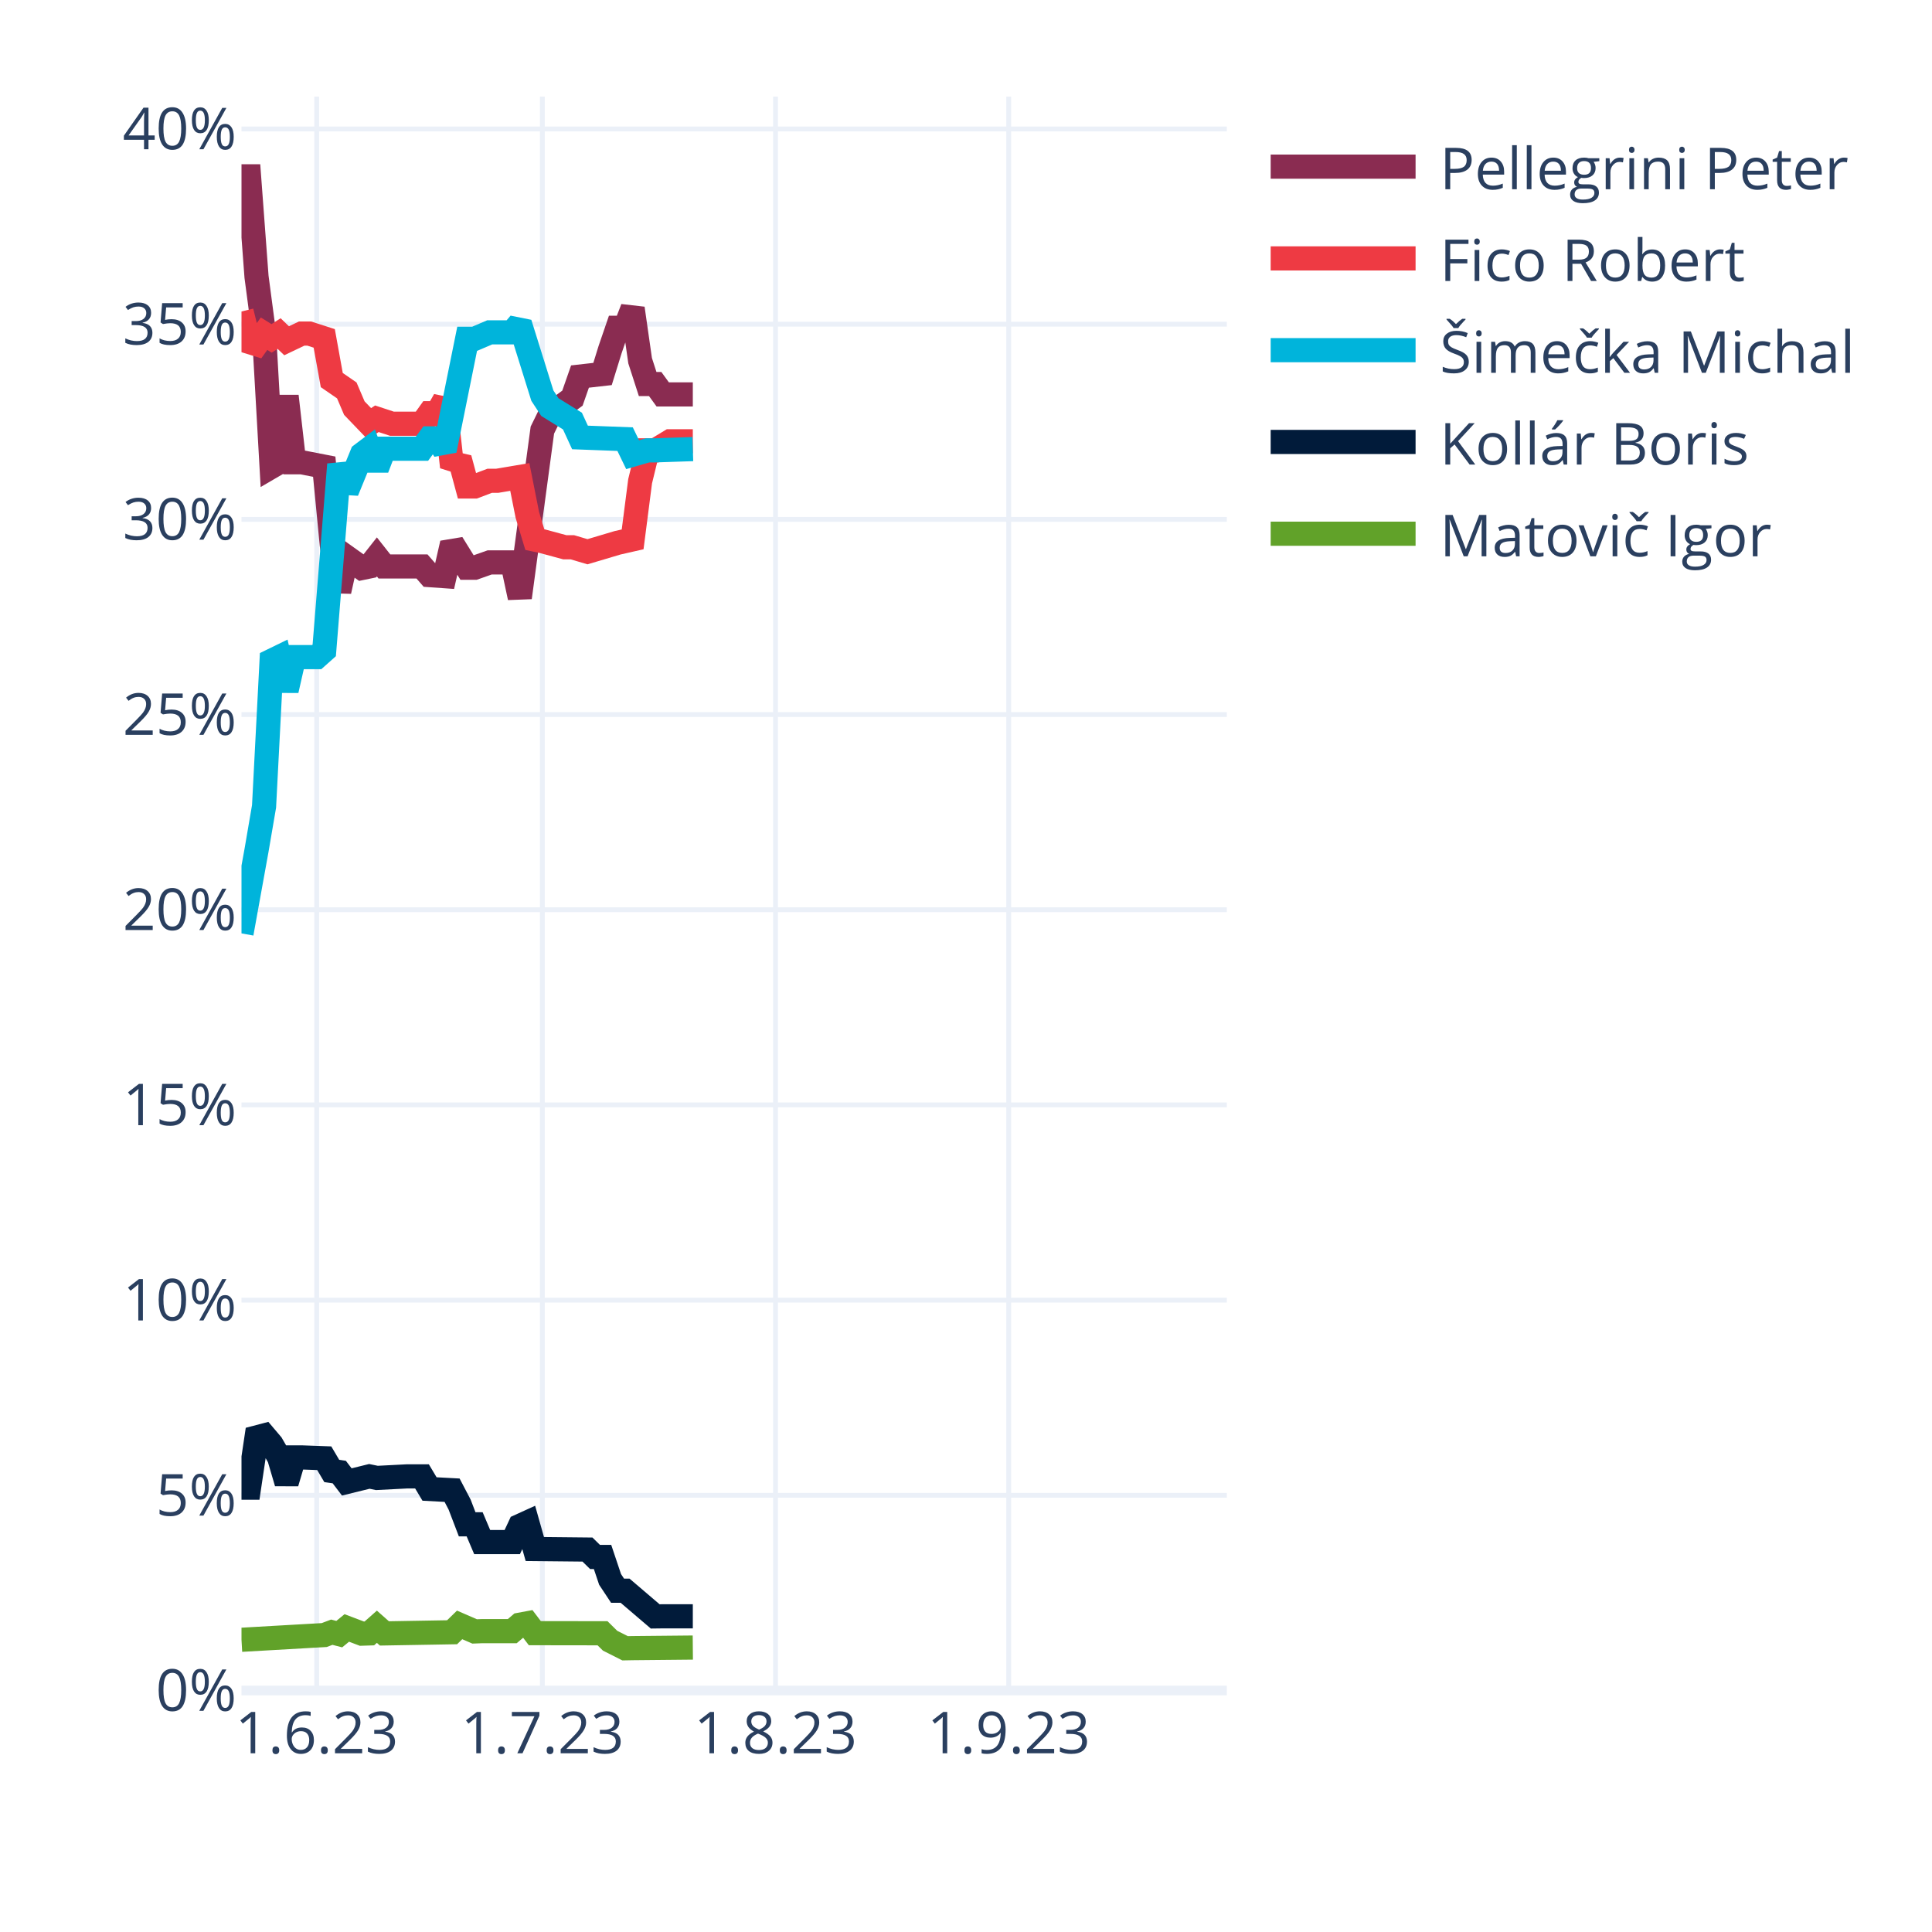
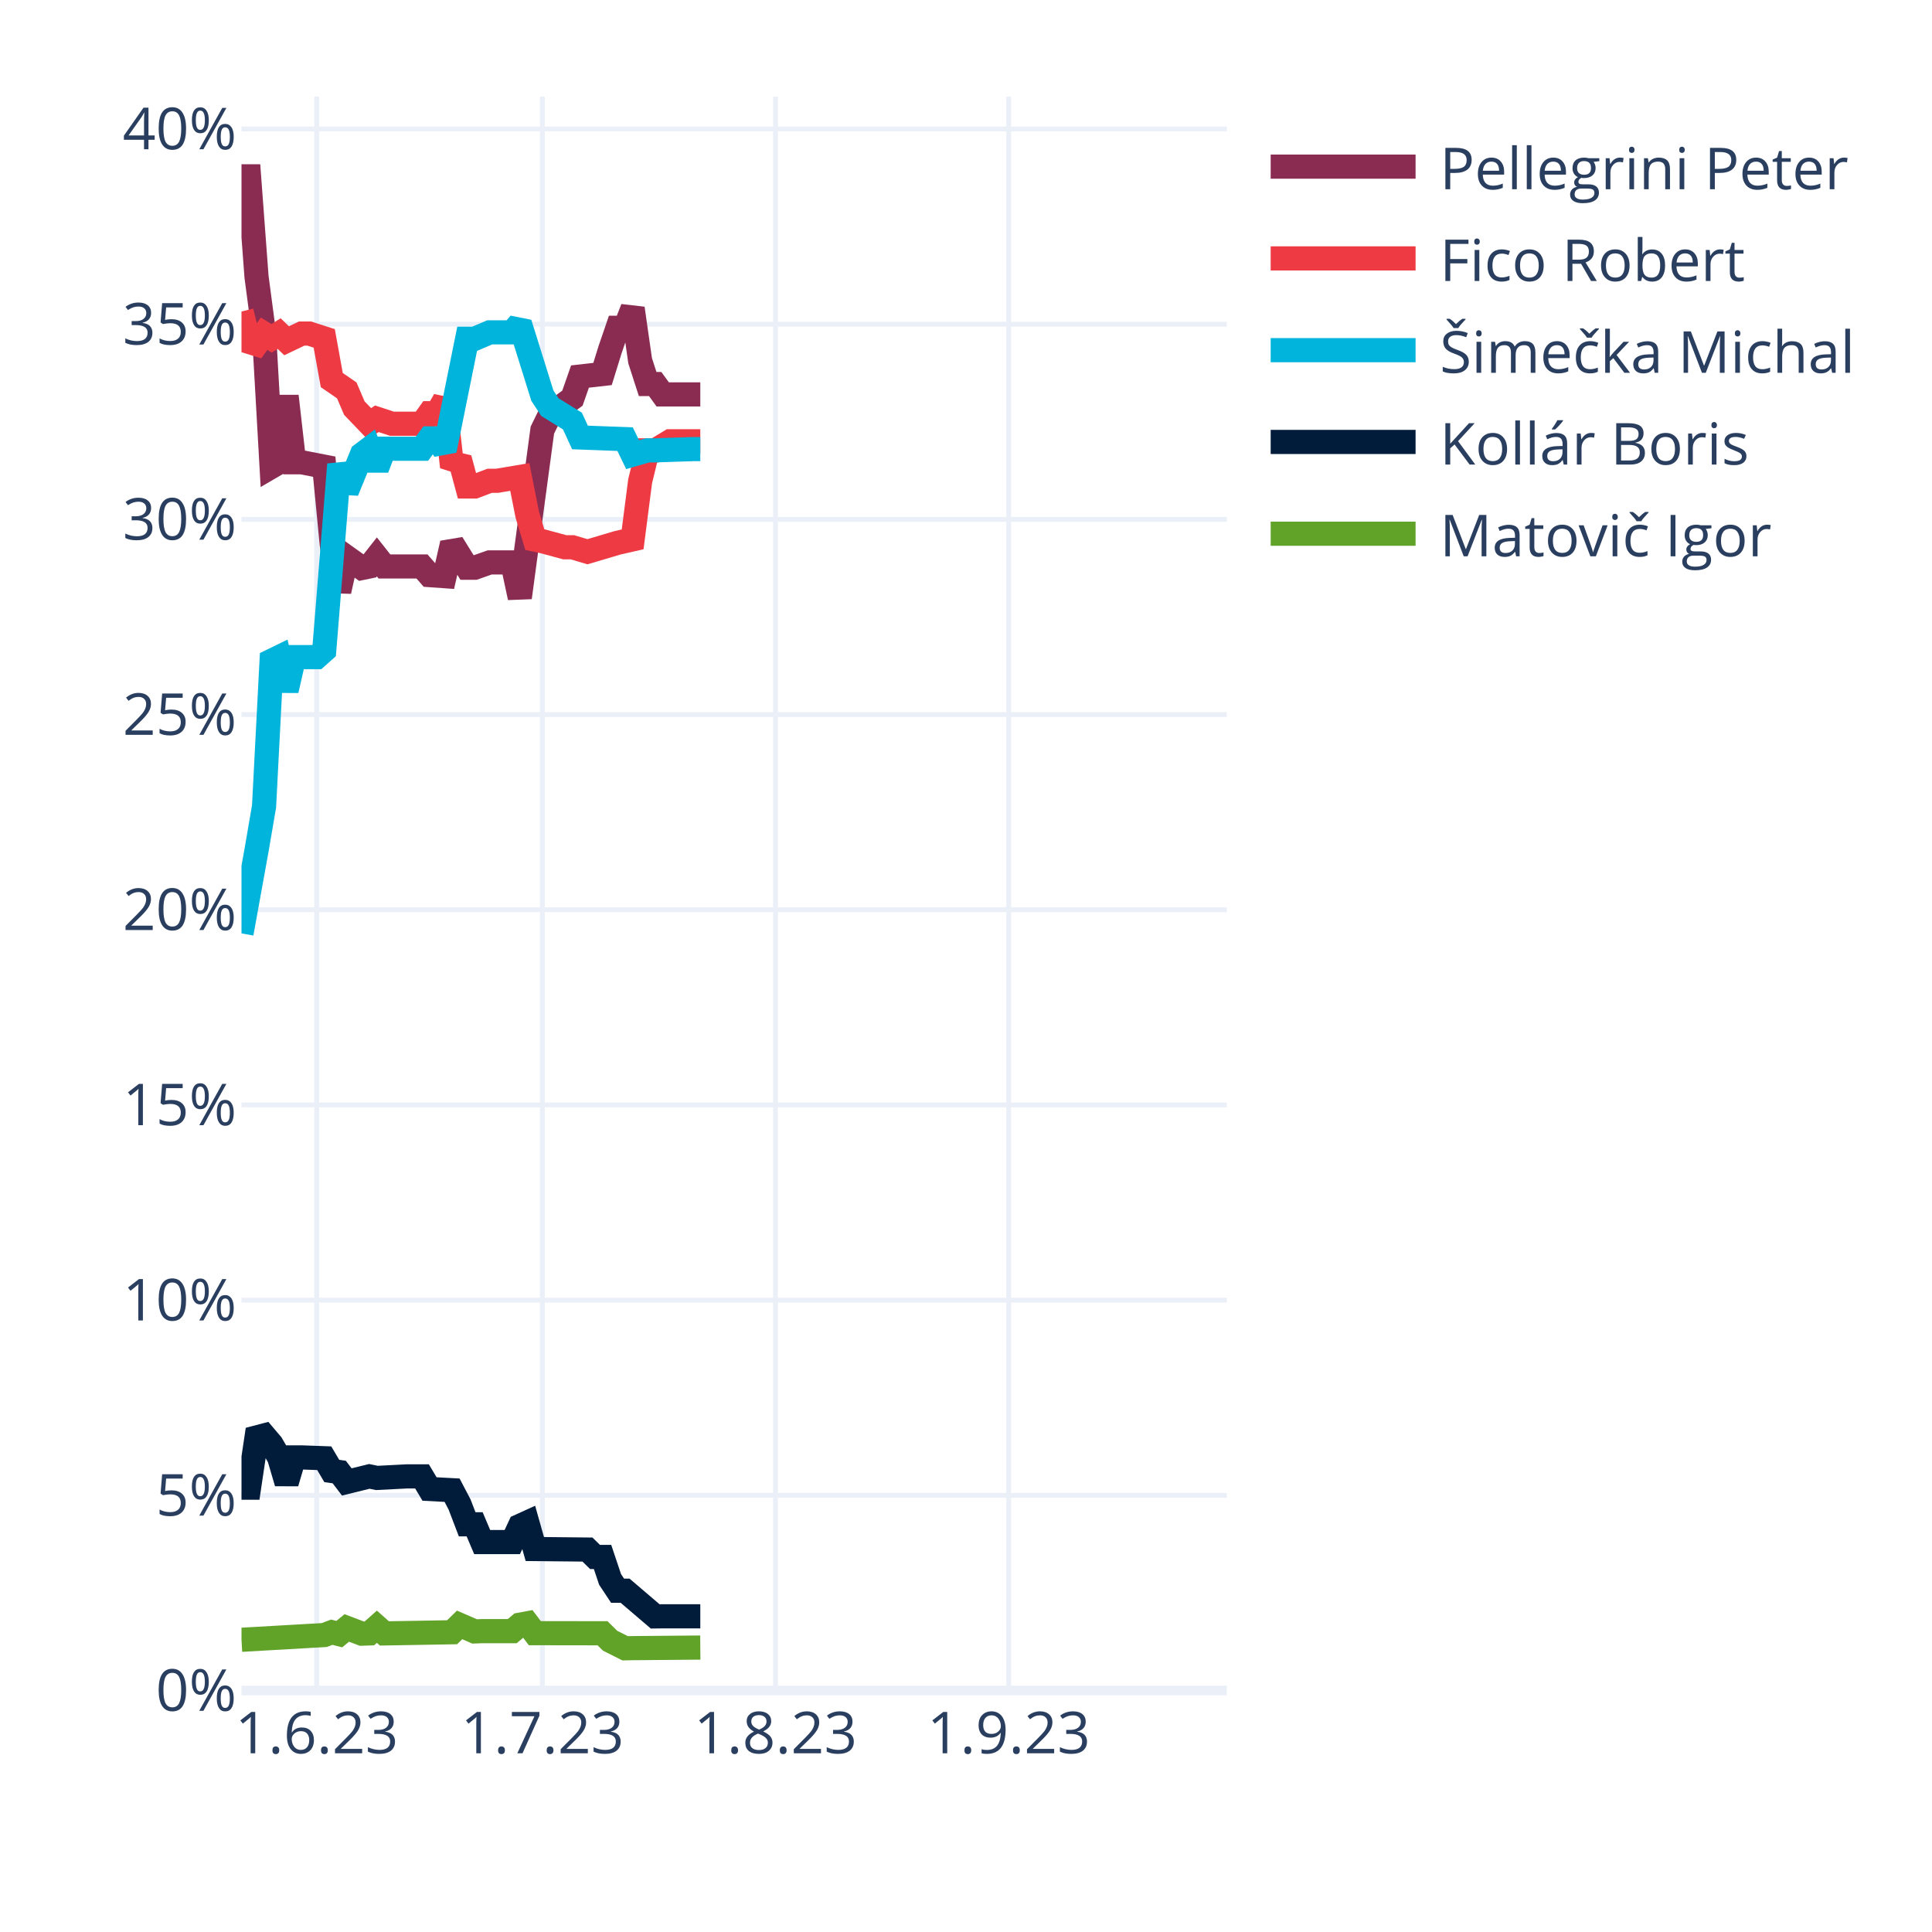
<svg xmlns="http://www.w3.org/2000/svg" class="main-svg" width="400" height="400" style="" viewBox="0 0 400 400">
  <rect x="0" y="0" width="400" height="400" style="fill: rgb(255, 255, 255); fill-opacity: 1;" />
-   <defs id="defs-c4d507">
+   <defs id="defs-ad69f7">
    <g class="clips">
-       <clipPath id="clipc4d507xyplot" class="plotclip">
+       <clipPath id="clipad69f7xyplot" class="plotclip">
        <rect width="204" height="330" />
      </clipPath>
-       <clipPath class="axesclip" id="clipc4d507x">
+       <clipPath class="axesclip" id="clipad69f7x">
        <rect x="50" y="0" width="204" height="400" />
      </clipPath>
-       <clipPath class="axesclip" id="clipc4d507y">
+       <clipPath class="axesclip" id="clipad69f7y">
        <rect x="0" y="20" width="400" height="330" />
      </clipPath>
-       <clipPath class="axesclip" id="clipc4d507xy">
+       <clipPath class="axesclip" id="clipad69f7xy">
        <rect x="50" y="20" width="204" height="330" />
      </clipPath>
    </g>
    <g class="gradients" />
    <g class="patterns" />
  </defs>
  <g class="bglayer" />
  <g class="layer-below">
    <g class="imagelayer" />
    <g class="shapelayer" />
  </g>
  <g class="cartesianlayer">
    <g class="subplot xy">
      <g class="layer-subplot">
        <g class="shapelayer" />
        <g class="imagelayer" />
      </g>
      <g class="minor-gridlayer">
        <g class="x" />
        <g class="y" />
      </g>
      <g class="gridlayer">
        <g class="x">
          <path class="xgrid crisp" transform="translate(65.57,0)" d="M0,20v330" style="stroke: rgb(235, 240, 248); stroke-opacity: 1; stroke-width: 1px;" />
          <path class="xgrid crisp" transform="translate(112.29,0)" d="M0,20v330" style="stroke: rgb(235, 240, 248); stroke-opacity: 1; stroke-width: 1px;" />
          <path class="xgrid crisp" transform="translate(160.56,0)" d="M0,20v330" style="stroke: rgb(235, 240, 248); stroke-opacity: 1; stroke-width: 1px;" />
          <path class="xgrid crisp" transform="translate(208.84,0)" d="M0,20v330" style="stroke: rgb(235, 240, 248); stroke-opacity: 1; stroke-width: 1px;" />
        </g>
        <g class="y">
          <path class="ygrid crisp" transform="translate(0,309.59)" d="M50,0h204" style="stroke: rgb(235, 240, 248); stroke-opacity: 1; stroke-width: 1px;" />
          <path class="ygrid crisp" transform="translate(0,269.18)" d="M50,0h204" style="stroke: rgb(235, 240, 248); stroke-opacity: 1; stroke-width: 1px;" />
          <path class="ygrid crisp" transform="translate(0,228.76)" d="M50,0h204" style="stroke: rgb(235, 240, 248); stroke-opacity: 1; stroke-width: 1px;" />
          <path class="ygrid crisp" transform="translate(0,188.35)" d="M50,0h204" style="stroke: rgb(235, 240, 248); stroke-opacity: 1; stroke-width: 1px;" />
          <path class="ygrid crisp" transform="translate(0,147.94)" d="M50,0h204" style="stroke: rgb(235, 240, 248); stroke-opacity: 1; stroke-width: 1px;" />
          <path class="ygrid crisp" transform="translate(0,107.53)" d="M50,0h204" style="stroke: rgb(235, 240, 248); stroke-opacity: 1; stroke-width: 1px;" />
          <path class="ygrid crisp" transform="translate(0,67.12)" d="M50,0h204" style="stroke: rgb(235, 240, 248); stroke-opacity: 1; stroke-width: 1px;" />
          <path class="ygrid crisp" transform="translate(0,26.7)" d="M50,0h204" style="stroke: rgb(235, 240, 248); stroke-opacity: 1; stroke-width: 1px;" />
        </g>
      </g>
      <g class="zerolinelayer">
        <path class="yzl zl crisp" transform="translate(0,350)" d="M50,0h204" style="stroke: rgb(235, 240, 248); stroke-opacity: 1; stroke-width: 2px;" />
      </g>
      <path class="xlines-below" />
      <path class="ylines-below" />
      <g class="overlines-below" />
      <g class="xaxislayer-below" />
      <g class="yaxislayer-below" />
      <g class="overaxes-below" />
-       <g class="plot" transform="translate(50,20)" clip-path="url(#clipc4d507xyplot)">
+       <g class="plot" transform="translate(50,20)" clip-path="url(#clipad69f7xyplot)">
        <g class="scatterlayer mlayer">
-           <g class="trace scatter tracefc6815" style="stroke-miterlimit: 2; opacity: 1;">
-             <g class="fills" />
-             <g class="errorbars" />
-             <g class="lines">
-               <path class="js-line" d="M0,16.5L1.56,16.5L3.11,37.3L4.67,49.09L6.23,76.62L7.79,75.71L9.34,62.02L10.9,75.71L12.46,75.71L17.13,76.62L18.69,92.78L20.24,102.41L21.8,95.37L24.92,97.6L26.47,97.28L28.03,95.3L29.59,97.28L37.37,97.28L38.93,99.07L42.05,99.29L43.6,92.5L46.72,97.54L48.27,97.54L51.39,96.44L52.95,96.44L56.06,96.44L57.62,103.72L62.29,69.05L63.85,65.87L68.52,62.43L70.08,57.96L74.75,57.43L76.31,52.39L77.86,47.87L79.42,47.87L80.98,43.85L82.53,54.68L84.09,59.51L85.65,59.51L87.21,61.66L88.76,61.66L93.44,61.66" style="vector-effect: none; fill: none; stroke: rgb(138, 44, 81); stroke-opacity: 1; stroke-width: 5px; opacity: 1;" />
-             </g>
-             <g class="points" />
-             <g class="text" />
-           </g>
-           <g class="trace scatter trace171c4b" style="stroke-miterlimit: 2; opacity: 1;">
-             <g class="fills" />
-             <g class="errorbars" />
-             <g class="lines">
-               <path class="js-line" d="M0,44.49L1.56,50.79L3.11,51.27L4.67,49.09L6.23,50.06L7.79,49.06L9.34,50.55L12.46,49.06L14.02,49.06L17.13,50.06L18.69,58.69L21.8,60.83L23.36,64.49L26.47,67.73L28.03,66.7L31.15,67.73L32.7,67.73L37.37,67.73L38.93,65.55L40.49,65.55L42.05,62.82L43.6,76.67L45.16,74.92L46.72,80.72L48.27,80.72L51.39,79.54L52.95,79.54L57.62,78.75L59.18,86.6L60.73,91.72L62.29,92.05L66.96,93.31L68.52,93.31L71.63,94.23L73.19,93.77L76.31,92.84L77.86,92.38L80.98,91.67L82.53,79.64L84.09,73.24L85.65,73.24L88.76,71.36L90.32,71.36L93.44,71.36" style="vector-effect: none; fill: none; stroke: rgb(238, 58, 67); stroke-opacity: 1; stroke-width: 5px; opacity: 1;" />
-             </g>
-             <g class="points" />
-             <g class="text" />
-           </g>
-           <g class="trace scatter trace1bf1dd" style="stroke-miterlimit: 2; opacity: 1;">
-             <g class="fills" />
-             <g class="errorbars" />
-             <g class="lines">
-               <path class="js-line" d="M0,173.25L3.11,156.06L4.67,146.95L6.23,116.81L7.79,116.05L9.34,122.92L10.9,116.05L15.57,116.05L17.13,114.66L20.24,76.15L21.8,81.7L24.92,74.07L26.47,72.9L28.03,76.97L29.59,72.9L37.37,72.9L38.93,70.77L40.49,70.77L42.05,73.24L46.72,50.14L48.27,50.14L51.39,48.81L52.95,48.81L56.06,48.81L57.62,46.96L62.29,61.91L63.85,64.29L68.52,67.18L70.08,70.57L79.42,70.92L80.98,74.14L84.09,73.24L85.65,73.24L93.44,72.98" style="vector-effect: none; fill: none; stroke: rgb(0, 180, 219); stroke-opacity: 1; stroke-width: 5px; opacity: 1;" />
-             </g>
-             <g class="points" />
-             <g class="text" />
-           </g>
-           <g class="trace scatter traceaf9cb2" style="stroke-miterlimit: 2; opacity: 1;">
-             <g class="fills" />
-             <g class="errorbars" />
-             <g class="lines">
-               <path class="js-line" d="M0,288.01L1.56,288.01L3.11,277.61L4.67,277.2L6.23,279.04L7.79,281.74L9.34,287.01L10.9,281.74L12.46,281.74L17.13,281.91L18.69,284.55L20.24,284.77L21.8,286.82L26.47,285.67L28.03,285.99L34.26,285.67L35.82,285.67L37.37,285.67L38.93,288.28L43.6,288.53L45.16,291.51L46.72,295.59L48.27,295.59L49.83,299.27L51.39,299.27L56.06,299.27L57.62,295.94L59.18,295.23L60.73,300.71L71.63,300.82L73.19,302.35L74.75,302.35L76.31,307L77.86,309.34L79.42,309.34L85.65,314.66L87.21,314.64L93.44,314.64" style="vector-effect: none; fill: none; stroke: rgb(1, 27, 58); stroke-opacity: 1; stroke-width: 5px; opacity: 1;" />
-             </g>
-             <g class="points" />
-             <g class="text" />
-           </g>
-           <g class="trace scatter trace9b7dda" style="stroke-miterlimit: 2; opacity: 1;">
-             <g class="fills" />
-             <g class="errorbars" />
-             <g class="lines">
-               <path class="js-line" d="M0,319.5L17.13,318.52L18.69,317.93L20.24,318.33L21.8,317.05L24.92,318.23L26.47,318.18L28.03,316.8L29.59,318.18L43.6,317.94L45.16,316.42L48.27,317.77L49.83,317.71L56.06,317.71L57.62,316.38L59.18,316.09L60.73,318.13L74.75,318.15L76.31,319.69L79.42,321.26L80.98,321.23L93.44,321.11" style="vector-effect: none; fill: none; stroke: rgb(97, 162, 41); stroke-opacity: 1; stroke-width: 5px; opacity: 1;" />
+           <g class="trace scatter trace8edc1f" style="stroke-miterlimit: 2; opacity: 1;">
+             <g class="fills" />
+             <g class="errorbars" />
+             <g class="lines">
+               <path class="js-line" d="M0,16.5L1.56,16.5L3.11,37.3L4.67,49.09L6.23,76.62L7.79,75.71L9.34,62.02L10.9,75.71L12.46,75.71L17.13,76.62L18.69,92.78L20.24,102.41L21.8,95.37L24.92,97.6L26.47,97.28L28.03,95.3L29.59,97.28L37.37,97.28L38.93,99.07L42.05,99.29L43.6,92.5L46.72,97.54L48.27,97.54L51.39,96.44L52.95,96.44L56.06,96.44L57.62,103.72L62.29,69.05L63.85,65.87L68.52,62.43L70.08,57.96L74.75,57.43L76.31,52.39L77.86,47.87L79.42,47.87L80.98,43.85L82.53,54.68L84.09,59.51L85.65,59.51L87.21,61.66L88.76,61.66L94.99,61.66" style="vector-effect: none; fill: none; stroke: rgb(138, 44, 81); stroke-opacity: 1; stroke-width: 5px; opacity: 1;" />
+             </g>
+             <g class="points" />
+             <g class="text" />
+           </g>
+           <g class="trace scatter trace036fb0" style="stroke-miterlimit: 2; opacity: 1;">
+             <g class="fills" />
+             <g class="errorbars" />
+             <g class="lines">
+               <path class="js-line" d="M0,44.49L1.56,50.79L3.11,51.27L4.67,49.09L6.23,50.06L7.79,49.06L9.34,50.55L12.46,49.06L14.02,49.06L17.13,50.06L18.69,58.69L21.8,60.83L23.36,64.49L26.47,67.73L28.03,66.7L31.15,67.73L32.7,67.73L37.37,67.73L38.93,65.55L40.49,65.55L42.05,62.82L43.6,76.67L45.16,74.92L46.72,80.72L48.27,80.72L51.39,79.54L52.95,79.54L57.62,78.75L59.18,86.6L60.73,91.72L62.29,92.05L66.96,93.31L68.52,93.31L71.63,94.23L73.19,93.77L76.31,92.84L77.86,92.38L80.98,91.67L82.53,79.64L84.09,73.24L85.65,73.24L88.76,71.36L90.32,71.36L94.99,71.36" style="vector-effect: none; fill: none; stroke: rgb(238, 58, 67); stroke-opacity: 1; stroke-width: 5px; opacity: 1;" />
+             </g>
+             <g class="points" />
+             <g class="text" />
+           </g>
+           <g class="trace scatter traceff7565" style="stroke-miterlimit: 2; opacity: 1;">
+             <g class="fills" />
+             <g class="errorbars" />
+             <g class="lines">
+               <path class="js-line" d="M0,173.25L3.11,156.06L4.67,146.95L6.23,116.81L7.79,116.05L9.34,122.92L10.9,116.05L15.57,116.05L17.13,114.66L20.24,76.15L21.8,81.7L24.92,74.07L26.47,72.9L28.03,76.97L29.59,72.9L37.37,72.9L38.93,70.77L40.49,70.77L42.05,73.24L46.72,50.14L48.27,50.14L51.39,48.81L52.95,48.81L56.06,48.81L57.62,46.96L62.29,61.91L63.85,64.29L68.52,67.18L70.08,70.57L79.42,70.92L80.98,74.14L84.09,73.24L85.65,73.24L93.44,72.98L94.99,72.98" style="vector-effect: none; fill: none; stroke: rgb(0, 180, 219); stroke-opacity: 1; stroke-width: 5px; opacity: 1;" />
+             </g>
+             <g class="points" />
+             <g class="text" />
+           </g>
+           <g class="trace scatter trace6d0441" style="stroke-miterlimit: 2; opacity: 1;">
+             <g class="fills" />
+             <g class="errorbars" />
+             <g class="lines">
+               <path class="js-line" d="M0,288.01L1.56,288.01L3.11,277.61L4.67,277.2L6.23,279.04L7.79,281.74L9.34,287.01L10.9,281.74L12.46,281.74L17.13,281.91L18.69,284.55L20.24,284.77L21.8,286.82L26.47,285.67L28.03,285.99L34.26,285.67L35.82,285.67L37.37,285.67L38.93,288.28L43.6,288.53L45.16,291.51L46.72,295.59L48.27,295.59L49.83,299.27L51.39,299.27L56.06,299.27L57.62,295.94L59.18,295.23L60.73,300.71L71.63,300.82L73.19,302.35L74.75,302.35L76.31,307L77.86,309.34L79.42,309.34L85.65,314.66L87.21,314.64L94.99,314.64" style="vector-effect: none; fill: none; stroke: rgb(1, 27, 58); stroke-opacity: 1; stroke-width: 5px; opacity: 1;" />
+             </g>
+             <g class="points" />
+             <g class="text" />
+           </g>
+           <g class="trace scatter trace395e59" style="stroke-miterlimit: 2; opacity: 1;">
+             <g class="fills" />
+             <g class="errorbars" />
+             <g class="lines">
+               <path class="js-line" d="M0,319.5L17.13,318.52L18.69,317.93L20.24,318.33L21.8,317.05L24.92,318.23L26.47,318.18L28.03,316.8L29.59,318.18L43.6,317.94L45.16,316.42L48.27,317.77L49.83,317.71L56.06,317.71L57.62,316.38L59.18,316.09L60.73,318.13L74.75,318.15L76.31,319.69L79.42,321.26L80.98,321.23L94.99,321.11" style="vector-effect: none; fill: none; stroke: rgb(97, 162, 41); stroke-opacity: 1; stroke-width: 5px; opacity: 1;" />
            </g>
            <g class="points" />
            <g class="text" />
          </g>
        </g>
      </g>
      <g class="overplot" />
      <path class="xlines-above crisp" d="M0,0" style="fill: none;" />
      <path class="ylines-above crisp" d="M0,0" style="fill: none;" />
      <g class="overlines-above" />
      <g class="xaxislayer-above">
        <g class="xtick">
          <text text-anchor="middle" x="0" y="363" transform="translate(65.57,0)" style="font-family: 'Open Sans', verdana, arial, sans-serif; font-size: 12px; fill: rgb(42, 63, 95); fill-opacity: 1; white-space: pre; opacity: 1;">1.6.23</text>
        </g>
        <g class="xtick">
          <text text-anchor="middle" x="0" y="363" style="font-family: 'Open Sans', verdana, arial, sans-serif; font-size: 12px; fill: rgb(42, 63, 95); fill-opacity: 1; white-space: pre; opacity: 1;" transform="translate(112.29,0)">1.7.23</text>
        </g>
        <g class="xtick">
          <text text-anchor="middle" x="0" y="363" style="font-family: 'Open Sans', verdana, arial, sans-serif; font-size: 12px; fill: rgb(42, 63, 95); fill-opacity: 1; white-space: pre; opacity: 1;" transform="translate(160.56,0)">1.8.23</text>
        </g>
        <g class="xtick">
          <text text-anchor="middle" x="0" y="363" style="font-family: 'Open Sans', verdana, arial, sans-serif; font-size: 12px; fill: rgb(42, 63, 95); fill-opacity: 1; white-space: pre; opacity: 1;" transform="translate(208.84,0)">1.9.23</text>
        </g>
      </g>
      <g class="yaxislayer-above">
        <g class="ytick">
          <text text-anchor="end" x="49" y="4.2" transform="translate(0,350)" style="font-family: 'Open Sans', verdana, arial, sans-serif; font-size: 12px; fill: rgb(42, 63, 95); fill-opacity: 1; white-space: pre; opacity: 1;">0%</text>
        </g>
        <g class="ytick">
          <text text-anchor="end" x="49" y="4.2" style="font-family: 'Open Sans', verdana, arial, sans-serif; font-size: 12px; fill: rgb(42, 63, 95); fill-opacity: 1; white-space: pre; opacity: 1;" transform="translate(0,309.59)">5%</text>
        </g>
        <g class="ytick">
          <text text-anchor="end" x="49" y="4.2" style="font-family: 'Open Sans', verdana, arial, sans-serif; font-size: 12px; fill: rgb(42, 63, 95); fill-opacity: 1; white-space: pre; opacity: 1;" transform="translate(0,269.18)">10%</text>
        </g>
        <g class="ytick">
          <text text-anchor="end" x="49" y="4.2" style="font-family: 'Open Sans', verdana, arial, sans-serif; font-size: 12px; fill: rgb(42, 63, 95); fill-opacity: 1; white-space: pre; opacity: 1;" transform="translate(0,228.76)">15%</text>
        </g>
        <g class="ytick">
          <text text-anchor="end" x="49" y="4.2" style="font-family: 'Open Sans', verdana, arial, sans-serif; font-size: 12px; fill: rgb(42, 63, 95); fill-opacity: 1; white-space: pre; opacity: 1;" transform="translate(0,188.35)">20%</text>
        </g>
        <g class="ytick">
          <text text-anchor="end" x="49" y="4.2" style="font-family: 'Open Sans', verdana, arial, sans-serif; font-size: 12px; fill: rgb(42, 63, 95); fill-opacity: 1; white-space: pre; opacity: 1;" transform="translate(0,147.94)">25%</text>
        </g>
        <g class="ytick">
          <text text-anchor="end" x="49" y="4.2" style="font-family: 'Open Sans', verdana, arial, sans-serif; font-size: 12px; fill: rgb(42, 63, 95); fill-opacity: 1; white-space: pre; opacity: 1;" transform="translate(0,107.53)">30%</text>
        </g>
        <g class="ytick">
          <text text-anchor="end" x="49" y="4.2" style="font-family: 'Open Sans', verdana, arial, sans-serif; font-size: 12px; fill: rgb(42, 63, 95); fill-opacity: 1; white-space: pre; opacity: 1;" transform="translate(0,67.12)">35%</text>
        </g>
        <g class="ytick">
          <text text-anchor="end" x="49" y="4.2" style="font-family: 'Open Sans', verdana, arial, sans-serif; font-size: 12px; fill: rgb(42, 63, 95); fill-opacity: 1; white-space: pre; opacity: 1;" transform="translate(0,26.7)">40%</text>
        </g>
      </g>
      <g class="overaxes-above" />
    </g>
  </g>
  <g class="polarlayer" />
  <g class="smithlayer" />
  <g class="ternarylayer" />
  <g class="geolayer" />
  <g class="funnelarealayer" />
  <g class="pielayer" />
  <g class="iciclelayer" />
  <g class="treemaplayer" />
  <g class="sunburstlayer" />
  <g class="glimages" />
-   <defs id="topdefs-c4d507">
+   <defs id="topdefs-ad69f7">
    <g class="clips" />
-     <clipPath id="legendc4d507">
+     <clipPath id="legendad69f7">
      <rect width="130" height="105" x="0" y="0" />
    </clipPath>
  </defs>
  <g class="layer-above">
    <g class="imagelayer" />
    <g class="shapelayer" />
  </g>
  <g class="infolayer">
    <g class="legend" pointer-events="all" transform="translate(258.08,20)">
      <rect class="bg" shape-rendering="crispEdges" width="130" height="105" x="0" y="0" style="stroke: rgb(68, 68, 68); stroke-opacity: 1; fill: rgb(255, 255, 255); fill-opacity: 1; stroke-width: 0px;" />
-       <g class="scrollbox" transform="" clip-path="url(#legendc4d507)">
+       <g class="scrollbox" transform="" clip-path="url(#legendad69f7)">
        <g class="groups">
          <g class="traces" transform="translate(0,14.5)" style="opacity: 1;">
            <text class="legendtext" text-anchor="start" x="40" y="4.68" style="font-family: 'Open Sans', verdana, arial, sans-serif; font-size: 12px; fill: rgb(42, 63, 95); fill-opacity: 1; white-space: pre;">Pellegrini Peter</text>
            <g class="layers" style="opacity: 1;">
              <g class="legendfill" />
              <g class="legendlines">
                <path class="js-line" d="M5,0h30" style="fill: none; stroke: rgb(138, 44, 81); stroke-opacity: 1; stroke-width: 5px;" />
              </g>
              <g class="legendsymbols">
                <g class="legendpoints" />
              </g>
            </g>
            <rect class="legendtoggle" x="0" y="-9.5" width="124.031" height="19" style="fill: rgb(0, 0, 0); fill-opacity: 0;" />
          </g>
          <g class="traces" transform="translate(0,33.5)" style="opacity: 1;">
            <text class="legendtext" text-anchor="start" x="40" y="4.68" style="font-family: 'Open Sans', verdana, arial, sans-serif; font-size: 12px; fill: rgb(42, 63, 95); fill-opacity: 1; white-space: pre;">Fico Robert</text>
            <g class="layers" style="opacity: 1;">
              <g class="legendfill" />
              <g class="legendlines">
                <path class="js-line" d="M5,0h30" style="fill: none; stroke: rgb(238, 58, 67); stroke-opacity: 1; stroke-width: 5px;" />
              </g>
              <g class="legendsymbols">
                <g class="legendpoints" />
              </g>
            </g>
            <rect class="legendtoggle" x="0" y="-9.5" width="124.031" height="19" style="fill: rgb(0, 0, 0); fill-opacity: 0;" />
          </g>
          <g class="traces" transform="translate(0,52.5)" style="opacity: 1;">
            <text class="legendtext" text-anchor="start" x="40" y="4.68" style="font-family: 'Open Sans', verdana, arial, sans-serif; font-size: 12px; fill: rgb(42, 63, 95); fill-opacity: 1; white-space: pre;">Šimečka Michal</text>
            <g class="layers" style="opacity: 1;">
              <g class="legendfill" />
              <g class="legendlines">
                <path class="js-line" d="M5,0h30" style="fill: none; stroke: rgb(0, 180, 219); stroke-opacity: 1; stroke-width: 5px;" />
              </g>
              <g class="legendsymbols">
                <g class="legendpoints" />
              </g>
            </g>
            <rect class="legendtoggle" x="0" y="-9.5" width="124.031" height="19" style="fill: rgb(0, 0, 0); fill-opacity: 0;" />
          </g>
          <g class="traces" transform="translate(0,71.5)" style="opacity: 1;">
            <text class="legendtext" text-anchor="start" x="40" y="4.68" style="font-family: 'Open Sans', verdana, arial, sans-serif; font-size: 12px; fill: rgb(42, 63, 95); fill-opacity: 1; white-space: pre;">Kollár Boris</text>
            <g class="layers" style="opacity: 1;">
              <g class="legendfill" />
              <g class="legendlines">
                <path class="js-line" d="M5,0h30" style="fill: none; stroke: rgb(1, 27, 58); stroke-opacity: 1; stroke-width: 5px;" />
              </g>
              <g class="legendsymbols">
                <g class="legendpoints" />
              </g>
            </g>
            <rect class="legendtoggle" x="0" y="-9.5" width="124.031" height="19" style="fill: rgb(0, 0, 0); fill-opacity: 0;" />
          </g>
          <g class="traces" transform="translate(0,90.5)" style="opacity: 1;">
            <text class="legendtext" text-anchor="start" x="40" y="4.68" style="font-family: 'Open Sans', verdana, arial, sans-serif; font-size: 12px; fill: rgb(42, 63, 95); fill-opacity: 1; white-space: pre;">Matovič Igor</text>
            <g class="layers" style="opacity: 1;">
              <g class="legendfill" />
              <g class="legendlines">
                <path class="js-line" d="M5,0h30" style="fill: none; stroke: rgb(97, 162, 41); stroke-opacity: 1; stroke-width: 5px;" />
              </g>
              <g class="legendsymbols">
                <g class="legendpoints" />
              </g>
            </g>
            <rect class="legendtoggle" x="0" y="-9.5" width="124.031" height="19" style="fill: rgb(0, 0, 0); fill-opacity: 0;" />
          </g>
        </g>
      </g>
      <rect class="scrollbar" rx="20" ry="3" width="0" height="0" x="0" y="0" style="fill: rgb(128, 139, 164); fill-opacity: 1;" />
    </g>
    <g class="g-gtitle" />
    <g class="g-xtitle" />
    <g class="g-ytitle" />
  </g>
</svg>
